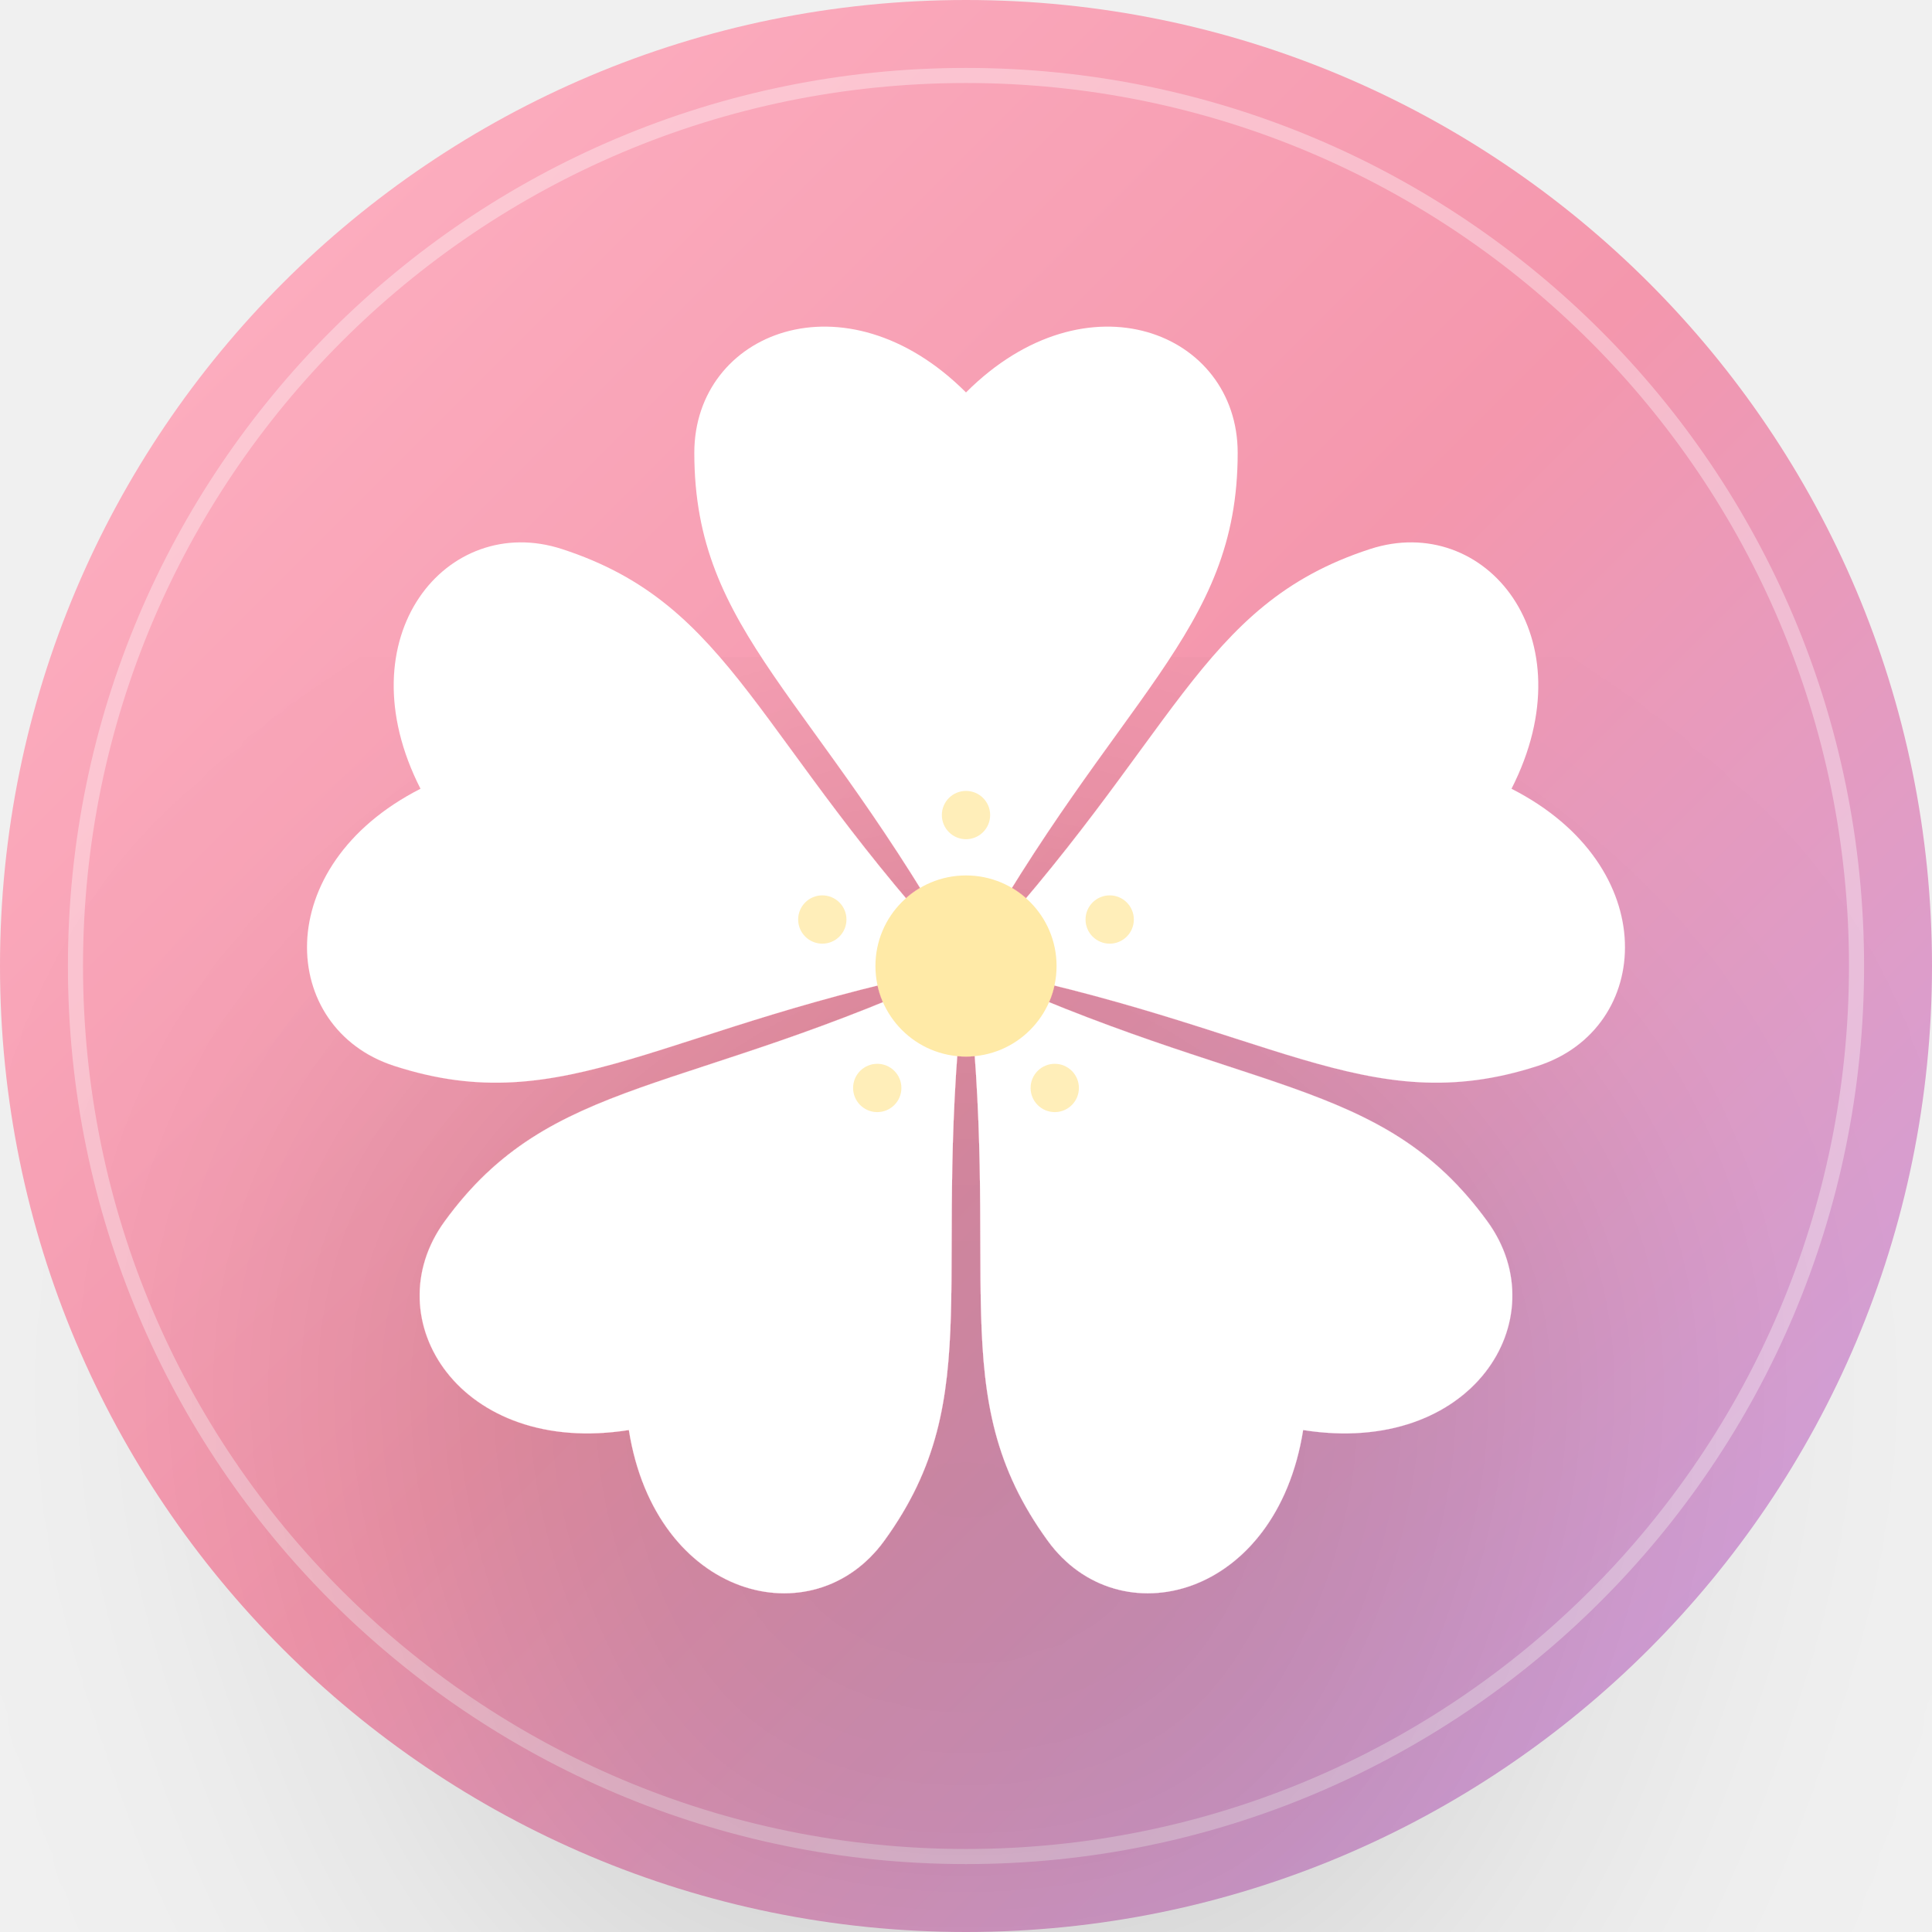
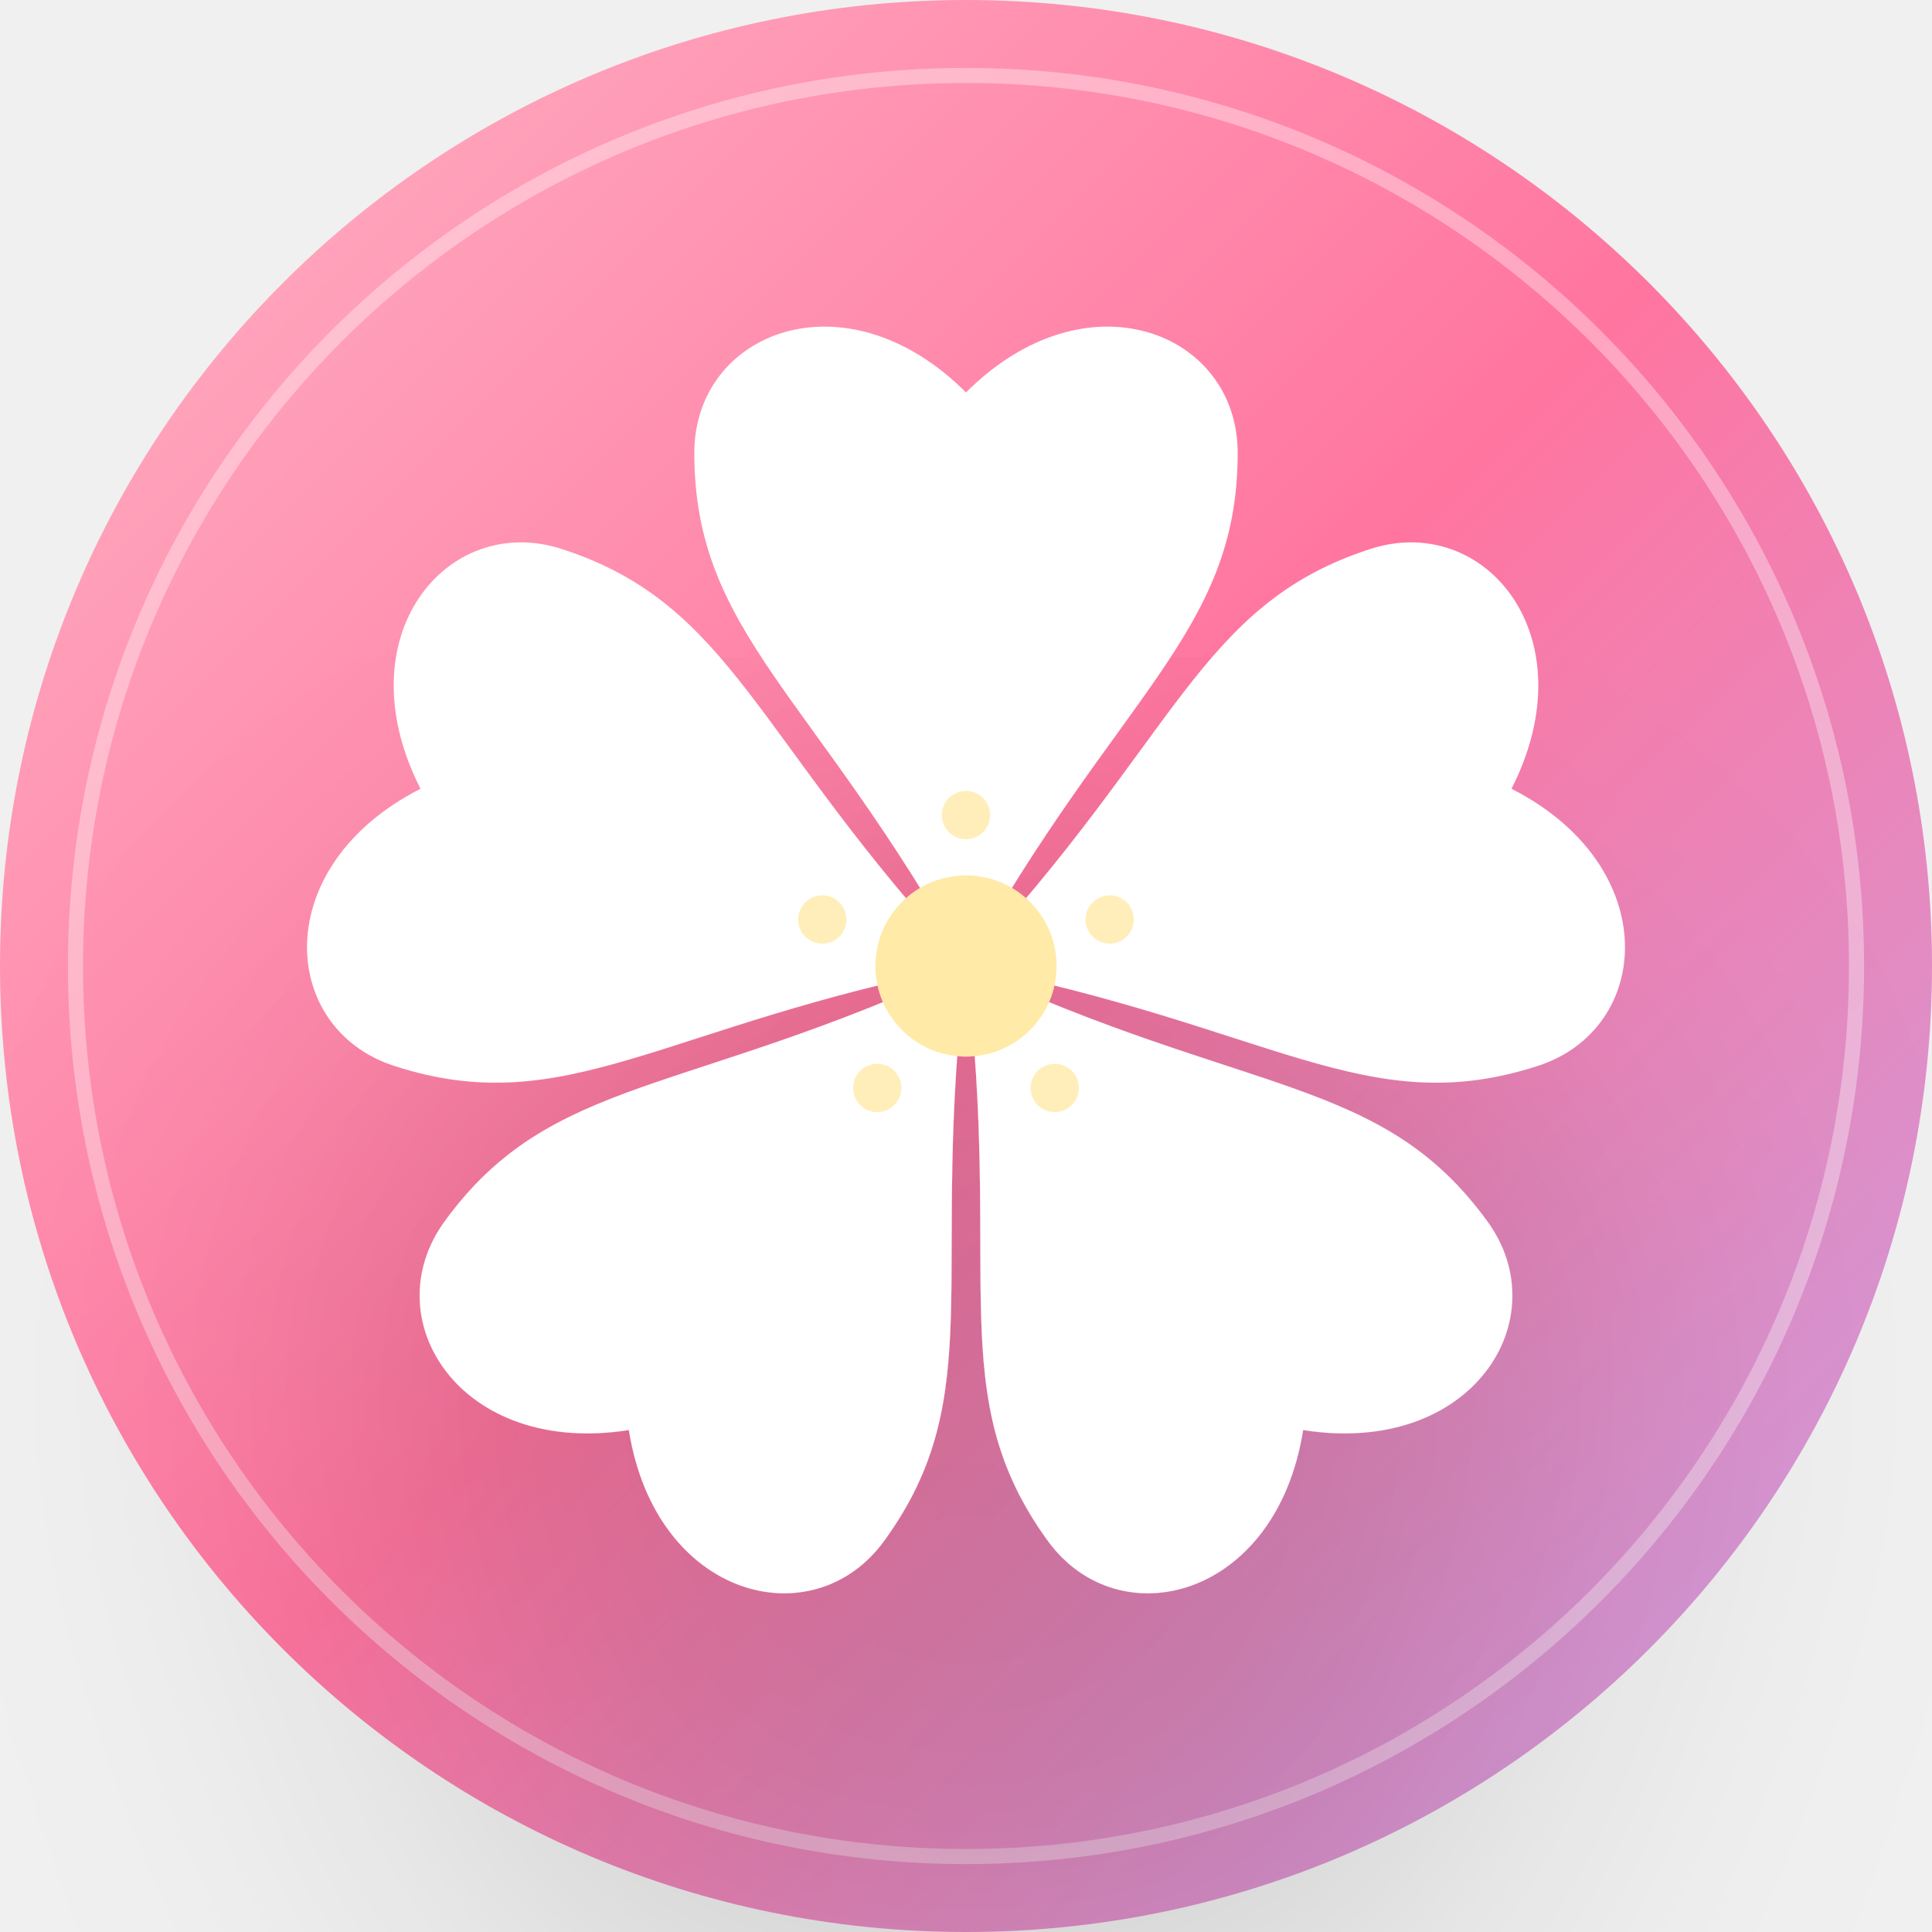
<svg xmlns="http://www.w3.org/2000/svg" viewBox="0 0 512 512">
  <defs>
    <linearGradient id="premium-bg" x1="0%" y1="0%" x2="100%" y2="100%">
      <stop offset="0%" stop-color="#FFB5C5" />
-       <stop offset="50%" stop-color="#F497AD" />
+       <stop offset="50%" stop-color="#FF75A0" />
      <stop offset="100%" stop-color="#C5A3E8" />
    </linearGradient>
    <filter id="subtle-shadow" x="-10%" y="-10%" width="120%" height="120%">
      <feDropShadow dx="0" dy="8" stdDeviation="6" flood-color="#000000" flood-opacity="0.15" />
    </filter>
  </defs>
  <circle cx="256" cy="256" r="256" fill="url(#premium-bg)" />
  <circle cx="256" cy="256" r="236" fill="none" stroke="#FFFFFF" stroke-width="4" opacity="0.35" />
  <g transform="translate(256, 256) scale(16)" filter="url(#subtle-shadow)">
    <path transform="rotate(0)" fill="#FFFFFF" d="M0,0 c-2.5-4.5-4.5-5.5-4.5-8.5 0-2 2.5-3 4.5-1 2-2 4.5-1 4.5 1 0 3-2 4-4.5 8.5z" />
    <path transform="rotate(72)" fill="#FFFFFF" d="M0,0 c-2.5-4.5-4.5-5.5-4.5-8.5 0-2 2.5-3 4.5-1 2-2 4.5-1 4.5 1 0 3-2 4-4.5 8.5z" />
    <path transform="rotate(144)" fill="#FFFFFF" d="M0,0 c-2.5-4.5-4.5-5.5-4.5-8.5 0-2 2.5-3 4.5-1 2-2 4.5-1 4.5 1 0 3-2 4-4.5 8.5z" />
    <path transform="rotate(216)" fill="#FFFFFF" d="M0,0 c-2.5-4.5-4.5-5.5-4.5-8.5 0-2 2.5-3 4.5-1 2-2 4.5-1 4.5 1 0 3-2 4-4.5 8.5z" />
    <path transform="rotate(288)" fill="#FFFFFF" d="M0,0 c-2.5-4.5-4.5-5.5-4.5-8.5 0-2 2.5-3 4.5-1 2-2 4.5-1 4.5 1 0 3-2 4-4.5 8.5z" />
    <circle r="1.5" fill="#FFEAA7" />
    <circle cx="0" cy="-2.5" r="0.4" fill="#FFEAA7" opacity="0.8" />
    <circle cx="2.38" cy="-0.77" r="0.4" fill="#FFEAA7" opacity="0.8" />
    <circle cx="1.47" cy="2.02" r="0.4" fill="#FFEAA7" opacity="0.8" />
    <circle cx="-1.47" cy="2.02" r="0.4" fill="#FFEAA7" opacity="0.8" />
    <circle cx="-2.38" cy="-0.77" r="0.4" fill="#FFEAA7" opacity="0.8" />
  </g>
</svg>
